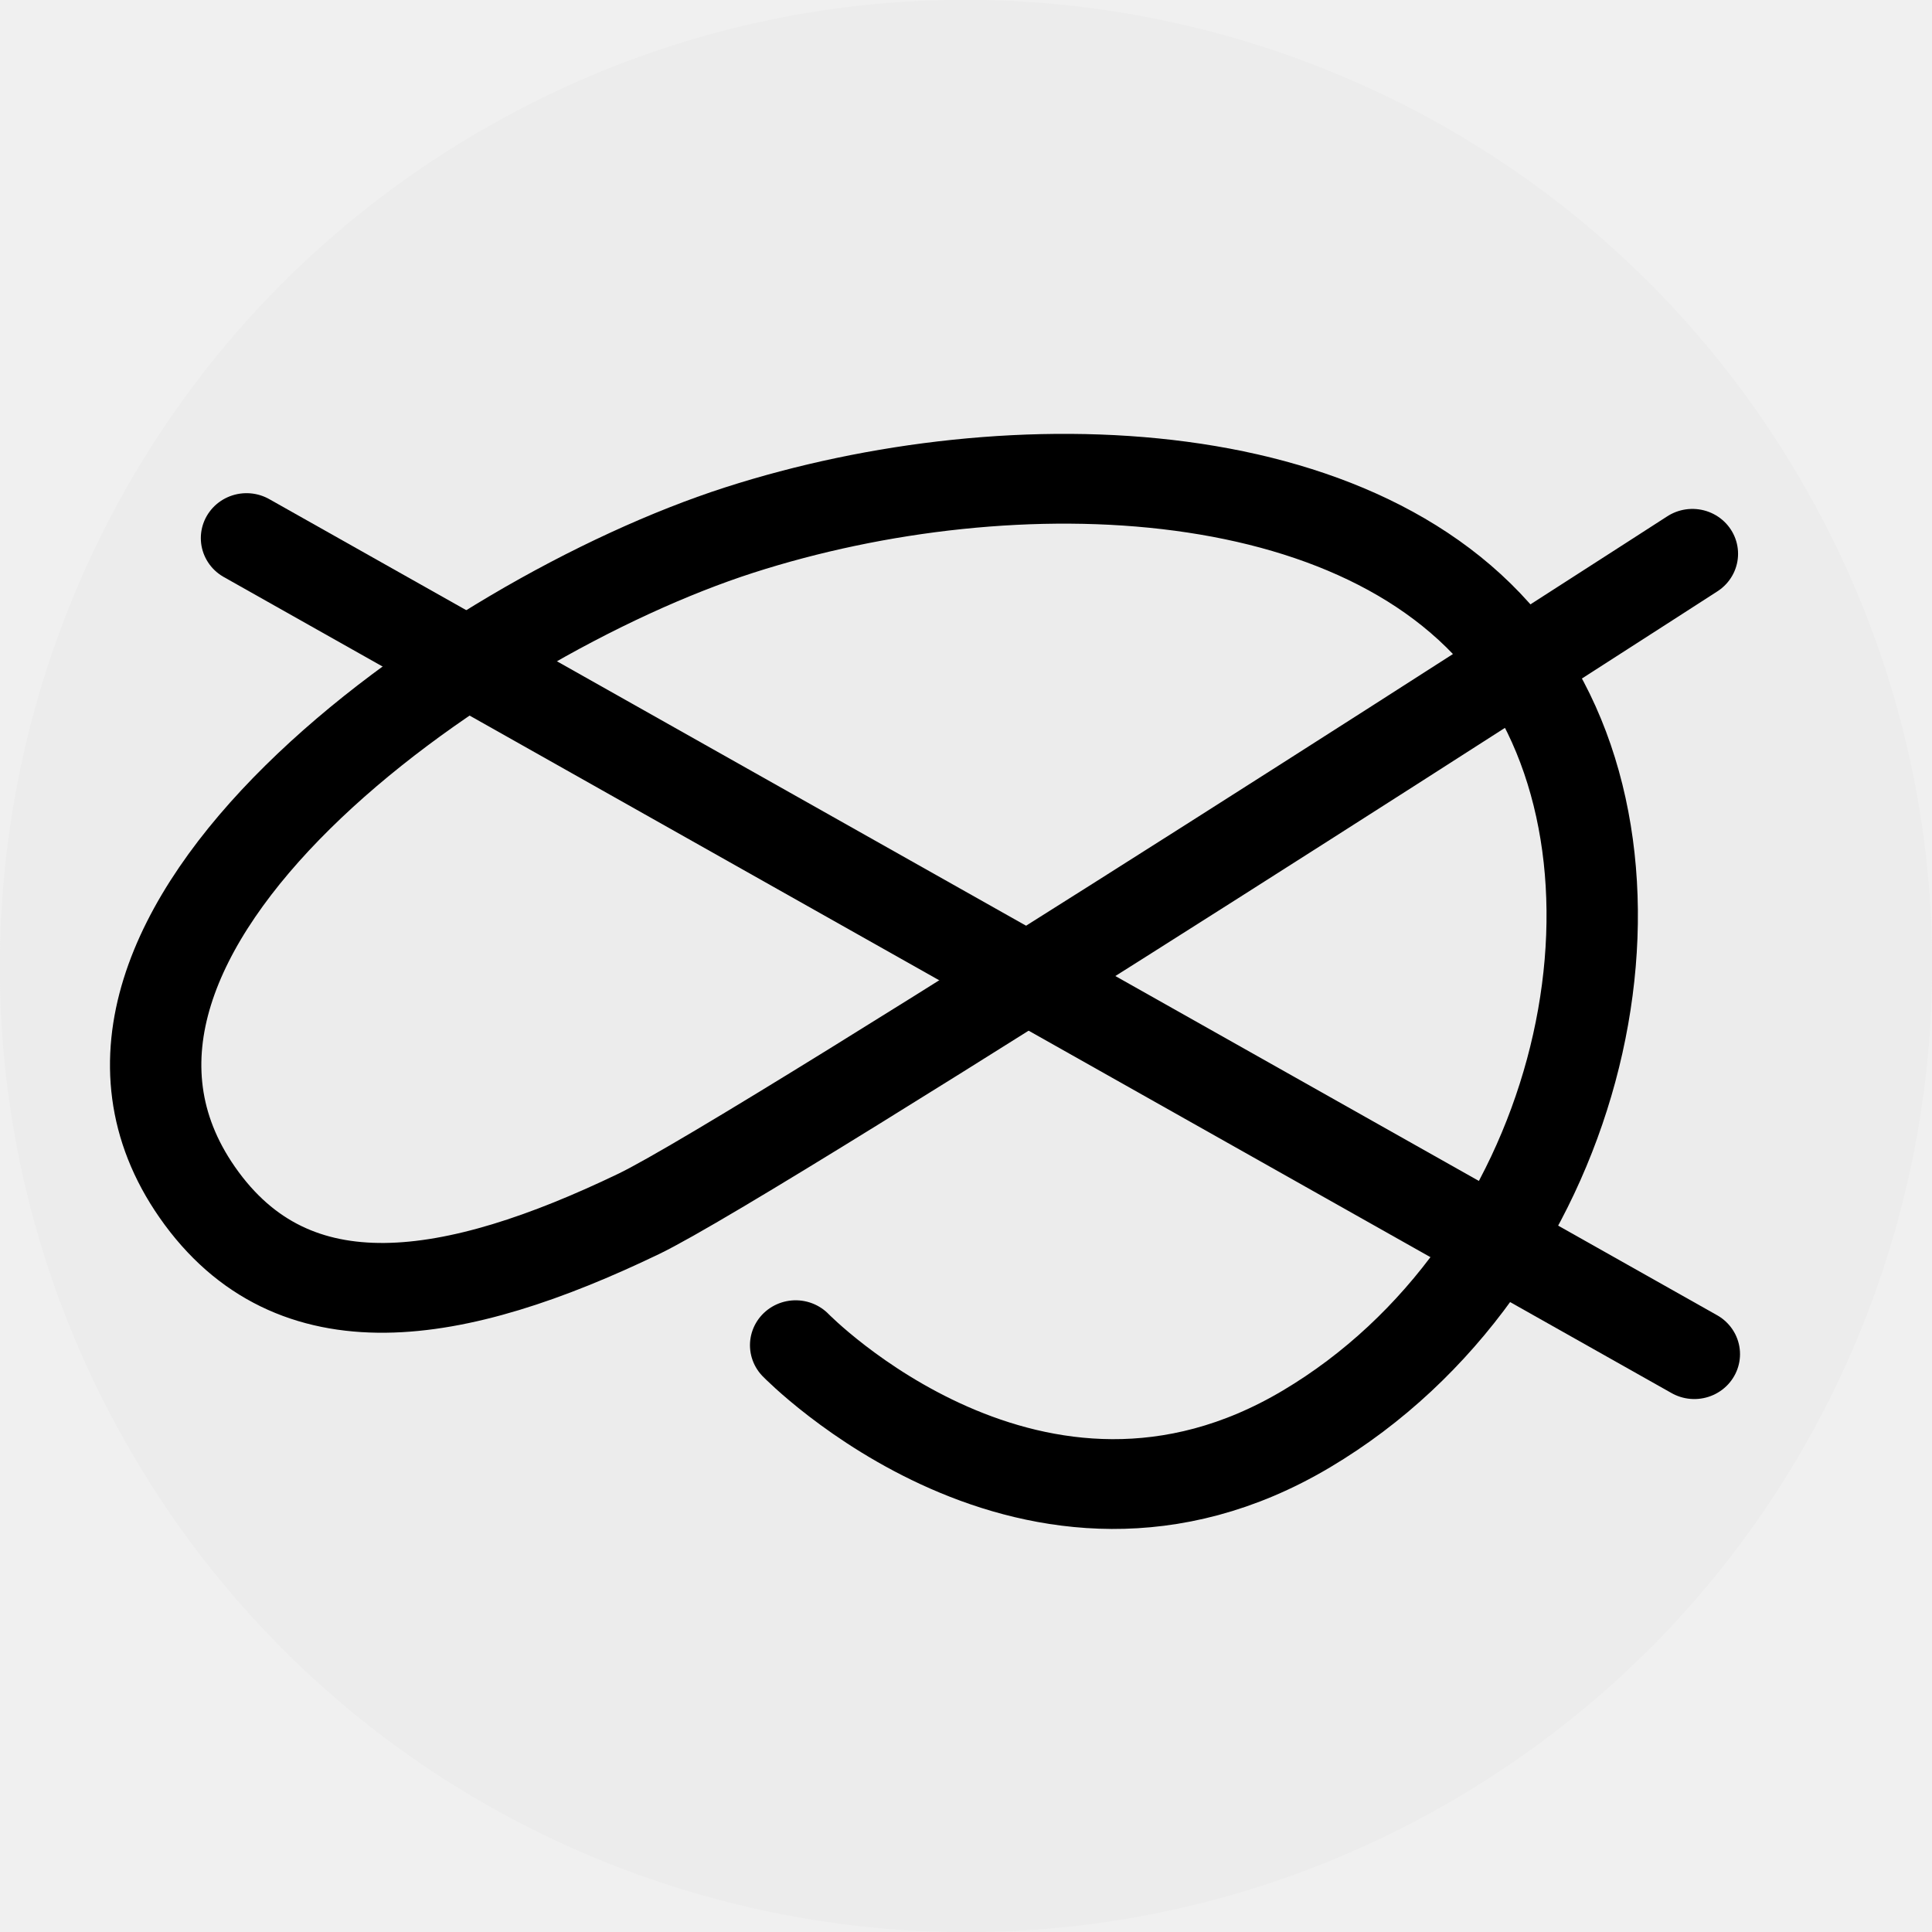
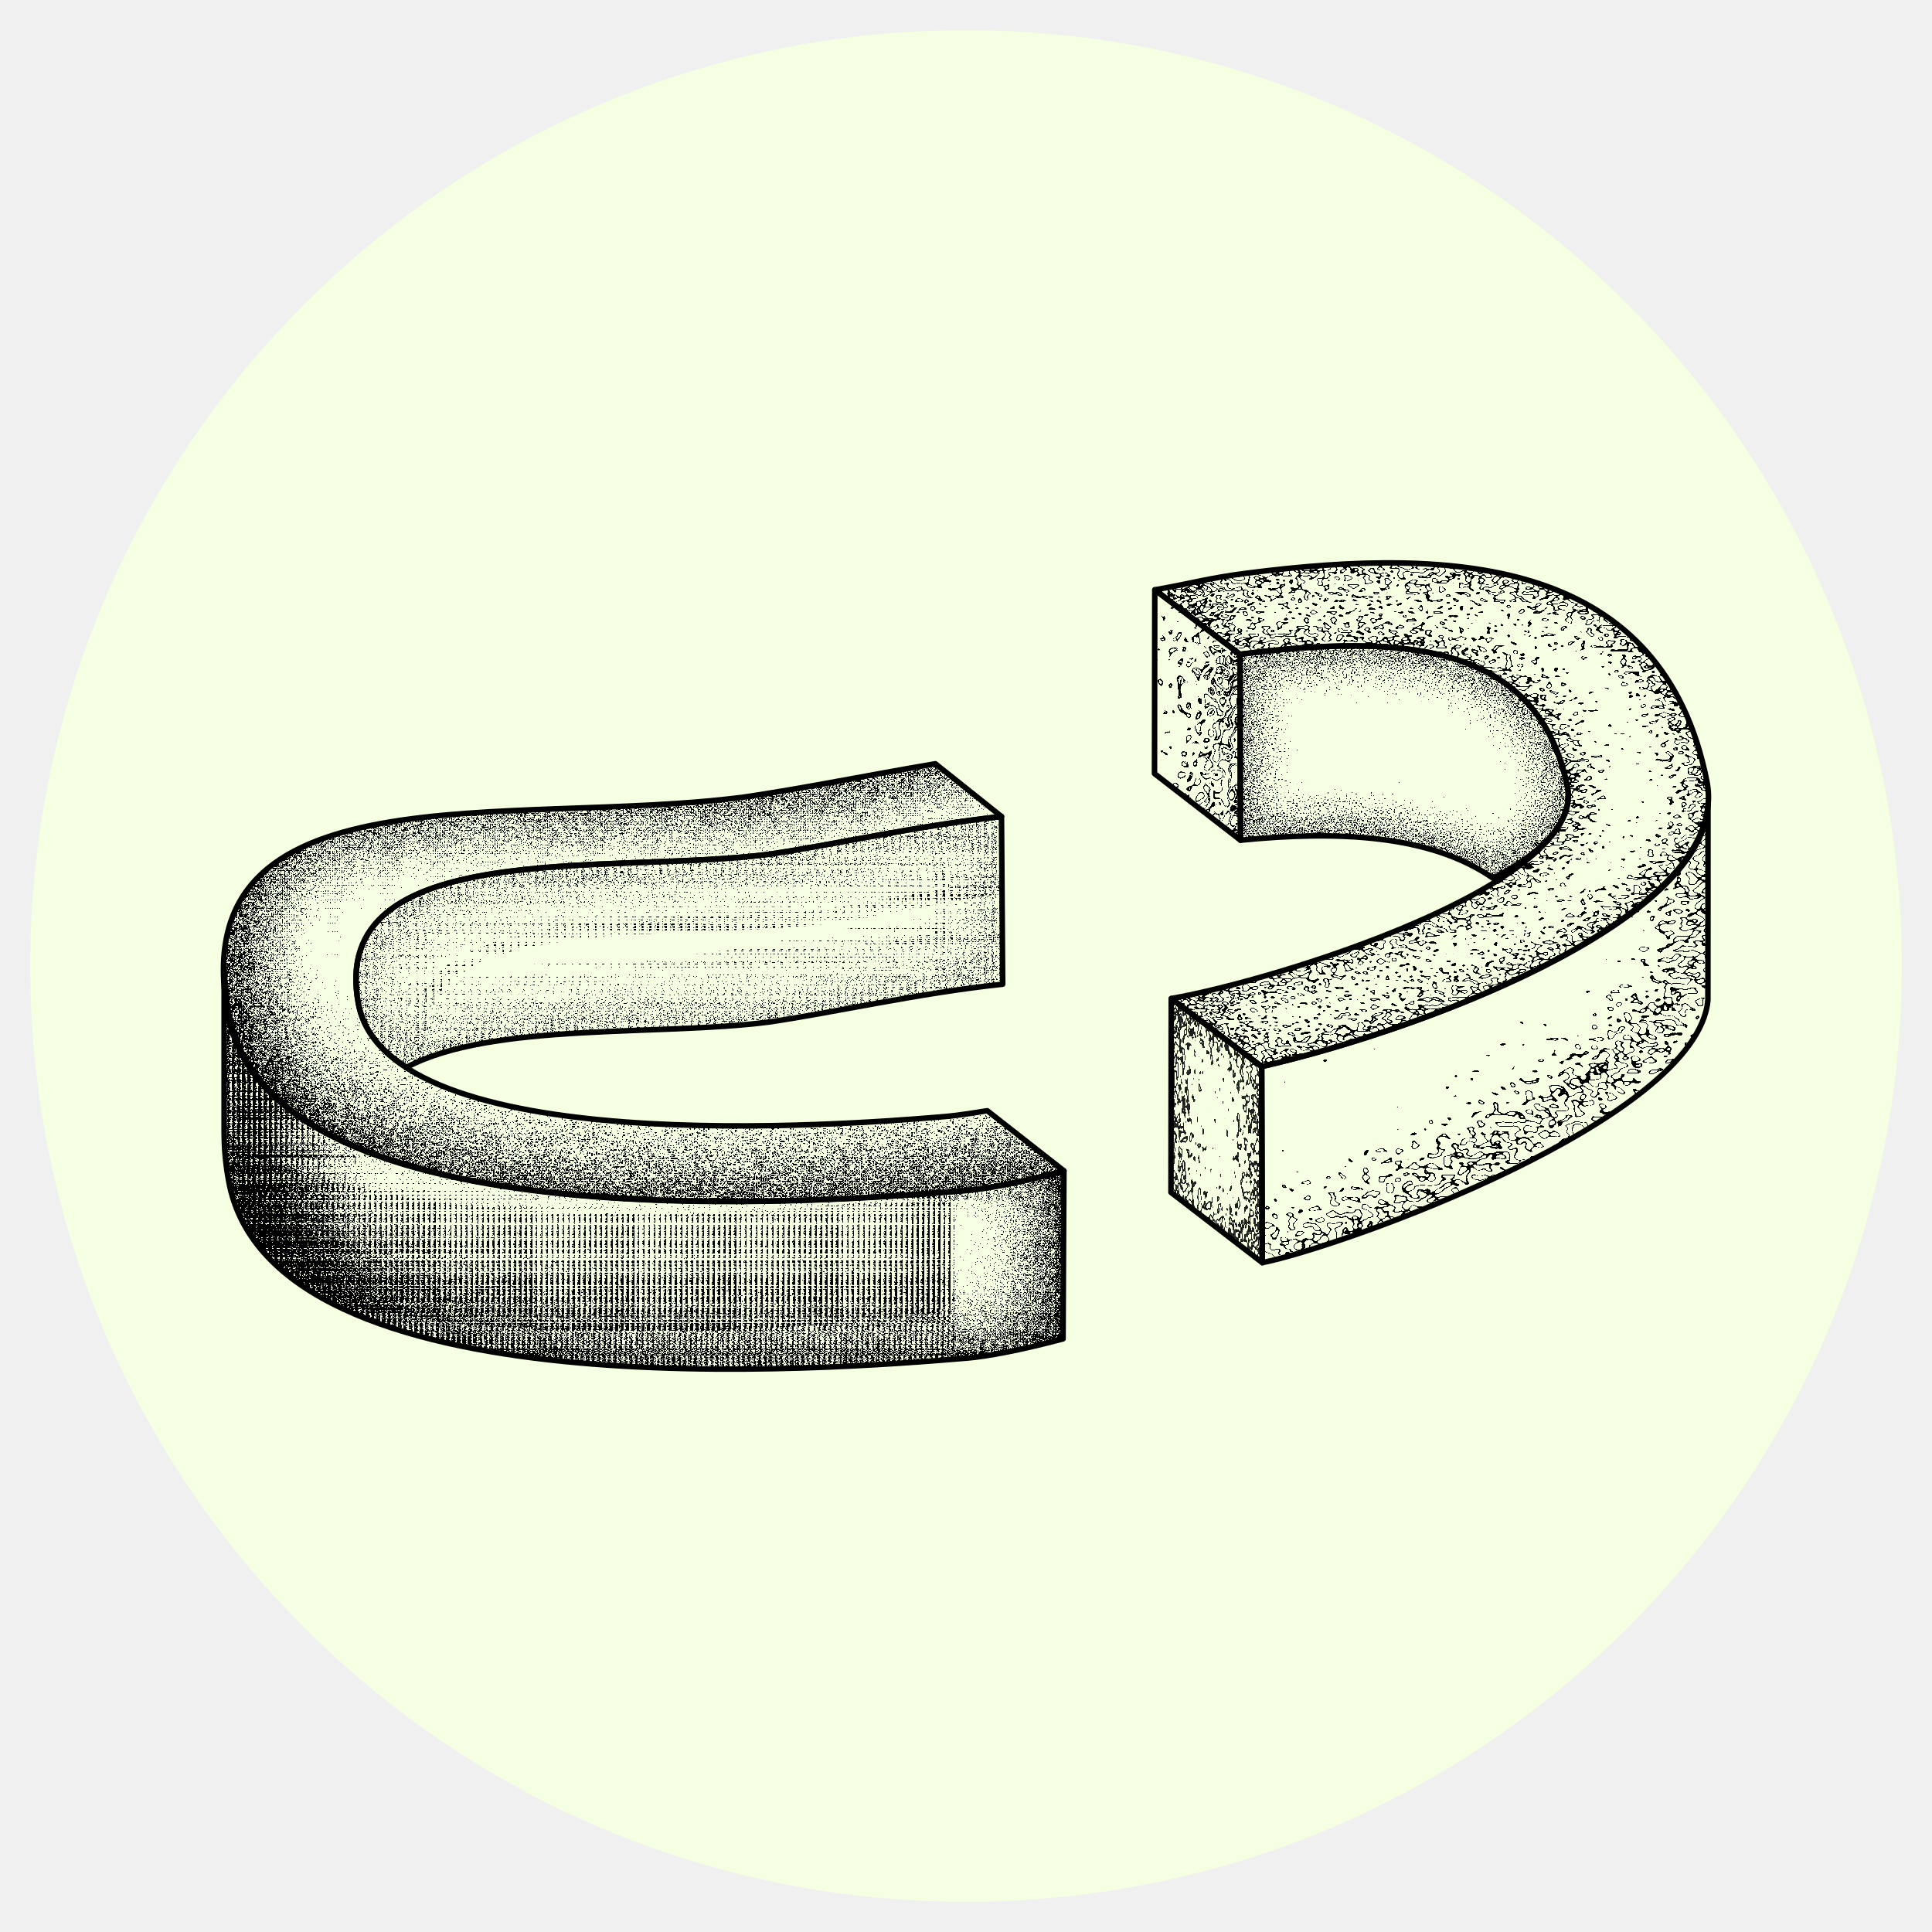
- <svg xmlns="http://www.w3.org/2000/svg" width="128" height="128" viewBox="0 0 33.867 33.867" version="1.1" id="svg8">
-   <defs id="defs2" />
-   <g id="layer1" transform="translate(137.7568,-197.8413)">
-     <g id="g938" transform="translate(-6.3136667e-8,-1.1338962e-5)">
-       <g style="stroke:#000000;stroke-width:16.555;stroke-miterlimit:4;stroke-dasharray:none;stroke-opacity:1" id="layer1-6" transform="matrix(0.1306112,0.2123384,-0.2161768,0.1284976,-42.20543,318.2619)">
-         <g id="g821">
-           <g id="g826" transform="translate(3.0747732e-5)">
-             <ellipse transform="matrix(0.999619,0.02760165,-0.01281514,0.9999179,0,0)" cy="64.968" cx="-517.404" id="path10" style="fill:#ececec;fill-opacity:1;stroke:none;stroke-width:6.17;stroke-miterlimit:4;stroke-dasharray:none;stroke-opacity:1" rx="67.954" ry="67.321" />
-             <path style="fill:none;stroke:#000000;stroke-width:6.341;stroke-linecap:round;stroke-linejoin:miter;stroke-miterlimit:4;stroke-dasharray:none;stroke-opacity:1" d="m -569.762,77.774 101.359,-56.163" id="path1613" />
-             <path style="fill:none;stroke:#000000;stroke-width:6.341;stroke-linecap:round;stroke-linejoin:miter;stroke-miterlimit:4;stroke-dasharray:none;stroke-opacity:1" d="m -516.856,-7.505 c 0,0 2.882,77.276 2.042,86.678 -1.26,14.106 -5.387,24.762 -17.182,25.42 -22.117,1.234 -25.067,-36.83 -20.545,-56.362 4.523,-19.532 18.492,-40.86 36.725,-41.485 18.233,-0.625 37.995,18.587 37.995,40.634 0,22.047 -23.417,27.266 -23.417,27.266" id="path1615" />
-           </g>
-         </g>
-       </g>
+ <svg xmlns="http://www.w3.org/2000/svg" xmlns:xlink="http://www.w3.org/1999/xlink" width="128" height="128" viewBox="0 0 33.867 33.867" version="1.1" id="svg3203">
+   <defs id="defs3200">
+     <clipPath clipPathUnits="userSpaceOnUse" id="clipPath59899-9">
+       <path style="fill:#ffffff;stroke:none;stroke-width:2;stroke-linecap:round;stroke-linejoin:round;stroke-miterlimit:4;stroke-dasharray:none;stroke-opacity:1" d="m -116.575,79.567 c -12.425,0.998 -63.859,4.985 -67.855,-15.657 -4.283,-22.125 25.985,-16.582 47.461,-19.272 5.338,-0.751 11.403,-1.947 17.604,-2.959 l 6.084,4.684 c -7.779,0.809 -15.653,2.55 -21.463,3.359 -14.595,1.81 -40.594,-1.626 -37.684,13.263 2.715,13.89 44.923,10.728 53.367,10.056 1.094,-0.087 1.813,-0.145 4.471,-0.564 l 7.053,5.336 c -3.78,0.981 -7.008,1.591 -9.038,1.754 z" id="path59901-3" />
+     </clipPath>
+     <filter style="color-interpolation-filters:sRGB" id="filter56873-3" x="-0.075" y="-0.118" width="1.151" height="1.238">
+       <feTurbulence type="turbulence" numOctaves="3" seed="226" baseFrequency="4.759 5.341" result="turbulence" id="feTurbulence56869-8" />
+       <feDisplacementMap in="SourceGraphic" in2="turbulence" scale="24.369" yChannelSelector="G" xChannelSelector="R" id="feDisplacementMap56871-0" />
+       <feGaussianBlur stdDeviation="0.002" id="feGaussianBlur58176-5" />
+     </filter>
+     <clipPath clipPathUnits="userSpaceOnUse" id="clipPath59086-4">
+       <path style="fill:#ffffff;stroke:none;stroke-width:2;stroke-linecap:butt;stroke-linejoin:round;stroke-opacity:1" d="m -307.293,87.449 c 0.009,1.682 0.219,4.211 0.589,6.192 5.481,29.343 76.037,23.676 93.08,22.257 2.784,-0.232 7.212,-1.1 12.287,-2.464 l -0.111,21.196 c -5.09,1.359 -9.432,2.206 -12.176,2.434 -17.043,1.418 -87.599,7.086 -93.08,-22.257 -0.436,-2.332 -0.577,-4.272 -0.589,-6.192 z" id="path59088-0" />
+     </clipPath>
+     <filter style="color-interpolation-filters:sRGB" id="filter3044" x="-0.075" y="-0.118" width="1.151" height="1.238">
+       <feTurbulence type="turbulence" numOctaves="3" seed="226" baseFrequency="4.759 5.341" result="turbulence" id="feTurbulence3038" />
+       <feDisplacementMap in="SourceGraphic" in2="turbulence" scale="24.369" yChannelSelector="G" xChannelSelector="R" id="feDisplacementMap3040" />
+       <feGaussianBlur stdDeviation="0.002" id="feGaussianBlur3042" />
+     </filter>
+     <clipPath clipPathUnits="userSpaceOnUse" id="clipPath61963-0">
+       <path style="fill:#ffffff;stroke:none;stroke-width:2;stroke-linecap:butt;stroke-linejoin:round;stroke-miterlimit:4;stroke-dasharray:none;stroke-opacity:1" d="m -139.833,-6.445 c -13.777,1.77 -34.961,0.01 -45.597,5.691 -3.295,-2.03 -5.467,-4.672 -6.096,-8.004 -3.993,-21.164 31.672,-16.281 51.693,-18.853 7.97,-1.15 18.771,-3.624 29.442,-4.775 l 0.153,21.151 c -10.614,1.124 -21.549,3.628 -29.596,4.79 z" id="path61965-4" />
+     </clipPath>
+     <filter style="color-interpolation-filters:sRGB" id="filter61048-6" x="-0.063" y="-0.163" width="1.126" height="1.325">
+       <feTurbulence numOctaves="5" seed="0" type="fractalNoise" baseFrequency="0.08" id="feTurbulence61040-2" />
+       <feGaussianBlur stdDeviation="1.226" result="result91" id="feGaussianBlur61042-6" />
+       <feDisplacementMap scale="20" yChannelSelector="G" xChannelSelector="R" in="SourceGraphic" result="result1" in2="result91" id="feDisplacementMap61044-7" />
+       <feComposite in="result1" in2="SourceGraphic" operator="atop" id="feComposite61046-5" result="fbSourceGraphic" />
+       <feColorMatrix result="fbSourceGraphicAlpha" in="fbSourceGraphic" values="0 0 0 -1 0 0 0 0 -1 0 0 0 0 -1 0 0 0 0 1 0" id="feColorMatrix61068-6" />
+       <feTurbulence id="feTurbulence61070-9" numOctaves="5" seed="0" type="fractalNoise" baseFrequency="0.08" />
+       <feGaussianBlur id="feGaussianBlur61072-8" stdDeviation="0.5" result="result91" />
+       <feDisplacementMap in2="result91" id="feDisplacementMap61074-7" scale="20" yChannelSelector="G" xChannelSelector="R" in="fbSourceGraphic" result="result1" />
+       <feComposite in2="fbSourceGraphic" id="feComposite61076-2" in="result1" operator="atop" result="fbSourceGraphic" />
+       <feColorMatrix result="fbSourceGraphicAlpha" in="fbSourceGraphic" values="0 0 0 -1 0 0 0 0 -1 0 0 0 0 -1 0 0 0 0 1 0" id="feColorMatrix61901-8" />
+       <feTurbulence id="feTurbulence61903-2" type="fractalNoise" numOctaves="4" seed="39" baseFrequency="10 5.026" result="turbulence" />
+       <feDisplacementMap in2="turbulence" id="feDisplacementMap61905-9" in="fbSourceGraphic" scale="15.503" yChannelSelector="G" xChannelSelector="R" />
+     </filter>
+     <clipPath clipPathUnits="userSpaceOnUse" id="clipPath3063">
+       <path style="fill:#ffffff;stroke:none;stroke-width:2;stroke-linecap:round;stroke-linejoin:round;stroke-miterlimit:4;stroke-dasharray:none;stroke-opacity:1" d="m -116.575,79.567 c -12.425,0.998 -63.859,4.985 -67.855,-15.657 -4.283,-22.125 25.985,-16.582 47.461,-19.272 5.338,-0.751 11.403,-1.947 17.604,-2.959 l 6.084,4.684 c -7.779,0.809 -15.653,2.55 -21.463,3.359 -14.595,1.81 -40.594,-1.626 -37.684,13.263 2.715,13.89 44.923,10.728 53.367,10.056 1.094,-0.087 1.813,-0.145 4.471,-0.564 l 7.053,5.336 c -3.78,0.981 -7.008,1.591 -9.038,1.754 z" id="path3061" />
+     </clipPath>
+     <filter style="color-interpolation-filters:sRGB" id="filter3071" x="-0.075" y="-0.118" width="1.151" height="1.238">
+       <feTurbulence type="turbulence" numOctaves="3" seed="226" baseFrequency="4.759 5.341" result="turbulence" id="feTurbulence3065" />
+       <feDisplacementMap in="SourceGraphic" in2="turbulence" scale="24.369" yChannelSelector="G" xChannelSelector="R" id="feDisplacementMap3067" />
+       <feGaussianBlur stdDeviation="0.002" id="feGaussianBlur3069" />
+     </filter>
+     <clipPath clipPathUnits="userSpaceOnUse" id="clipPath3082">
+       <path style="fill:#ffffff;stroke:none;stroke-width:2;stroke-linecap:butt;stroke-linejoin:round;stroke-opacity:1" d="m -307.293,87.449 c 0.009,1.682 0.219,4.211 0.589,6.192 5.481,29.343 76.037,23.676 93.08,22.257 2.784,-0.232 7.212,-1.1 12.287,-2.464 l -0.111,21.196 c -5.09,1.359 -9.432,2.206 -12.176,2.434 -17.043,1.418 -87.599,7.086 -93.08,-22.257 -0.436,-2.332 -0.577,-4.272 -0.589,-6.192 z" id="path3080" />
+     </clipPath>
+     <filter style="color-interpolation-filters:sRGB" id="filter3090" x="-0.075" y="-0.118" width="1.151" height="1.238">
+       <feTurbulence type="turbulence" numOctaves="3" seed="226" baseFrequency="4.759 5.341" result="turbulence" id="feTurbulence3084" />
+       <feDisplacementMap in="SourceGraphic" in2="turbulence" scale="24.369" yChannelSelector="G" xChannelSelector="R" id="feDisplacementMap3086" />
+       <feGaussianBlur stdDeviation="0.002" id="feGaussianBlur3088" />
+     </filter>
+     <clipPath clipPathUnits="userSpaceOnUse" id="clipPath3094">
+       <path style="fill:#ffffff;stroke:none;stroke-width:2;stroke-linecap:butt;stroke-linejoin:round;stroke-miterlimit:4;stroke-dasharray:none;stroke-opacity:1" d="m -139.833,-6.445 c -13.777,1.77 -34.961,0.01 -45.597,5.691 -3.295,-2.03 -5.467,-4.672 -6.096,-8.004 -3.993,-21.164 31.672,-16.281 51.693,-18.853 7.97,-1.15 18.771,-3.624 29.442,-4.775 l 0.153,21.151 c -10.614,1.124 -21.549,3.628 -29.596,4.79 z" id="path3092" />
+     </clipPath>
+     <filter style="color-interpolation-filters:sRGB" id="filter3120" x="-0.063" y="-0.163" width="1.126" height="1.325">
+       <feTurbulence numOctaves="5" seed="0" type="fractalNoise" baseFrequency="0.08" id="feTurbulence3096" />
+       <feGaussianBlur stdDeviation="1.226" result="result91" id="feGaussianBlur3098" />
+       <feDisplacementMap scale="20" yChannelSelector="G" xChannelSelector="R" in="SourceGraphic" result="result1" in2="result91" id="feDisplacementMap3100" />
+       <feComposite in="result1" in2="SourceGraphic" operator="atop" id="feComposite3102" result="fbSourceGraphic" />
+       <feColorMatrix result="fbSourceGraphicAlpha" in="fbSourceGraphic" values="0 0 0 -1 0 0 0 0 -1 0 0 0 0 -1 0 0 0 0 1 0" id="feColorMatrix3104" />
+       <feTurbulence id="feTurbulence3106" numOctaves="5" seed="0" type="fractalNoise" baseFrequency="0.08" />
+       <feGaussianBlur id="feGaussianBlur3108" stdDeviation="0.5" result="result91" />
+       <feDisplacementMap in2="result91" id="feDisplacementMap3110" scale="20" yChannelSelector="G" xChannelSelector="R" in="fbSourceGraphic" result="result1" />
+       <feComposite in2="fbSourceGraphic" id="feComposite3112" in="result1" operator="atop" result="fbSourceGraphic" />
+       <feColorMatrix result="fbSourceGraphicAlpha" in="fbSourceGraphic" values="0 0 0 -1 0 0 0 0 -1 0 0 0 0 -1 0 0 0 0 1 0" id="feColorMatrix3114" />
+       <feTurbulence id="feTurbulence3116" type="fractalNoise" numOctaves="4" seed="39" baseFrequency="10 5.026" result="turbulence" />
+       <feDisplacementMap in2="turbulence" id="feDisplacementMap3118" in="fbSourceGraphic" scale="15.503" yChannelSelector="G" xChannelSelector="R" />
+     </filter>
+     <clipPath clipPathUnits="userSpaceOnUse" id="clipPath14478-9">
+       <path style="fill:#ffffff;stroke:none;stroke-width:2;stroke-linecap:round;stroke-linejoin:round;stroke-miterlimit:4;stroke-dasharray:none;stroke-opacity:1" d="m -157.736,-154.108 -0.061,-20.357 c 17.529,-2.258 32.661,-1.391 35.852,14.519 0.729,3.633 -2.604,7.151 -8.13,10.003 -6.937,-4.82 -17.098,-5.213 -27.661,-4.165 z" id="path14480-6" />
+     </clipPath>
+     <filter style="color-interpolation-filters:sRGB" id="filter13462-0" x="-0.028" y="-0.039" width="1.055" height="1.079">
+       <feTurbulence numOctaves="5" seed="0" type="fractalNoise" baseFrequency="0.08" id="feTurbulence13454-2" />
+       <feGaussianBlur stdDeviation="6.0187161e-06" result="result91" id="feGaussianBlur13456-7" />
+       <feDisplacementMap scale="20" yChannelSelector="G" xChannelSelector="R" in="SourceGraphic" result="result1" in2="result91" id="feDisplacementMap13458-6" />
+       <feComposite in="result1" in2="SourceGraphic" operator="atop" id="feComposite13460-1" result="fbSourceGraphic" />
+       <feColorMatrix result="fbSourceGraphicAlpha" in="fbSourceGraphic" values="0 0 0 -1 0 0 0 0 -1 0 0 0 0 -1 0 0 0 0 1 0" id="feColorMatrix14334-3" />
+       <feTurbulence id="feTurbulence14336-2" type="fractalNoise" numOctaves="1" seed="88" baseFrequency="5.524 6.197" result="turbulence" />
+       <feDisplacementMap in2="turbulence" id="feDisplacementMap14338-1" in="fbSourceGraphic" scale="18.08" yChannelSelector="G" xChannelSelector="R" />
+     </filter>
+     <clipPath clipPathUnits="userSpaceOnUse" id="clipPath14928-5">
+       <path style="fill:#ffffff;stroke:none;stroke-width:2;stroke-linecap:butt;stroke-linejoin:round;stroke-miterlimit:4;stroke-dasharray:none;stroke-opacity:1" d="m -151.401,-110.21 c 14.079,-2.783 39.738,-11.006 40.29,-20.455 l -0.007,15.257 c -0.949,9.42 -33.248,19.331 -40.228,20.527 z" id="path14930-9" />
+     </clipPath>
+     <filter style="color-interpolation-filters:sRGB" id="filter14814-9" x="-0.016" y="-0.018" width="1.033" height="1.036">
+       <feTurbulence type="fractalNoise" numOctaves="1" seed="97" baseFrequency="1.355 2.407" result="turbulence" id="feTurbulence14810-1" />
+       <feDisplacementMap in="SourceGraphic" in2="turbulence" scale="21.5" yChannelSelector="G" xChannelSelector="R" id="feDisplacementMap14812-4" />
+     </filter>
+     <clipPath clipPathUnits="userSpaceOnUse" id="clipPath1339-9">
+       <path style="fill:#ffffff;stroke:none;stroke-width:2;stroke-linecap:butt;stroke-linejoin:round;stroke-miterlimit:4;stroke-dasharray:none;stroke-opacity:1" d="m -125.415,-240.68 c 4.32,-0.76 5.783,-1.272 10.141,-1.831 23.24,-2.984 45.484,-1.417 50.291,22.783 2.891,14.556 -30.735,27.139 -48.741,31.249 l -9.903,-7.448 c 11.569,-2.026 45.515,-12.505 43.376,-23.172 -3.191,-15.91 -18.323,-16.777 -35.852,-14.519 z" id="path1341-1" />
+     </clipPath>
+     <filter style="color-interpolation-filters:sRGB" id="filter3143" x="-0.019" y="-0.02" width="1.038" height="1.041">
+       <feTurbulence type="fractalNoise" numOctaves="1" seed="97" baseFrequency="1.355 2.407" result="turbulence" id="feTurbulence3139" />
+       <feDisplacementMap in="SourceGraphic" in2="turbulence" scale="21.5" yChannelSelector="G" xChannelSelector="R" id="feDisplacementMap3141" />
+     </filter>
+     <clipPath clipPathUnits="userSpaceOnUse" id="clipPath1385-0">
+       <path style="fill:#ffffff;stroke:none;stroke-width:2;stroke-linecap:butt;stroke-linejoin:round;stroke-miterlimit:4;stroke-dasharray:none;stroke-opacity:1" d="m -144.815,-111.059 c 11.777,-2.328 33.242,-9.207 33.703,-17.111 l -0.006,12.763 c -0.794,7.88 -27.812,16.171 -33.652,17.171 z" id="path1387-7" />
+     </clipPath>
+     <filter style="color-interpolation-filters:sRGB" id="filter3151" x="-0.019" y="-0.02" width="1.038" height="1.041">
+       <feTurbulence type="fractalNoise" numOctaves="1" seed="97" baseFrequency="1.355 2.407" result="turbulence" id="feTurbulence3147" />
+       <feDisplacementMap in="SourceGraphic" in2="turbulence" scale="21.5" yChannelSelector="G" xChannelSelector="R" id="feDisplacementMap3149" />
+     </filter>
+     <clipPath clipPathUnits="userSpaceOnUse" id="clipPath10742">
+       <path style="fill:#ffffff;stroke:none;stroke-width:0.863;stroke-linecap:round;stroke-linejoin:round;stroke-opacity:1" d="m -169.167,-116.656 -0.03,20.121 9.419,7.297 -0.061,-20.357 z" id="path10744" />
+     </clipPath>
+     <filter style="color-interpolation-filters:sRGB" id="filter16056" x="-0.1" y="-0.035" width="1.2" height="1.069">
+       <feTurbulence type="turbulence" numOctaves="1" seed="841" baseFrequency="1 0.876" result="turbulence" id="feTurbulence16052" />
+       <feDisplacementMap in="SourceGraphic" in2="turbulence" scale="21.5" yChannelSelector="G" xChannelSelector="R" id="feDisplacementMap16054" />
+     </filter>
+     <clipPath clipPathUnits="userSpaceOnUse" id="clipPath3775-5">
+       <path style="fill:#ffffff;stroke:none;stroke-width:2;stroke-linecap:round;stroke-linejoin:round;stroke-opacity:1" d="m -169.456,-117.406 -0.032,21.222 10.001,7.697 -0.066,-21.47 z" id="path3777-8" />
+     </clipPath>
+     <filter style="color-interpolation-filters:sRGB" id="filter1403-7" x="-0.101" y="-0.035" width="1.201" height="1.07">
+       <feTurbulence type="fractalNoise" numOctaves="5" baseFrequency="1" seed="0" result="result0" id="feTurbulence1391-0" />
+       <feConvolveMatrix kernelMatrix="-2 0 -2 0 -10 0 -2 0 -2 " order="3 3" result="result5" id="feConvolveMatrix1393-4" />
+       <feColorMatrix result="result4" values="0" type="saturate" in="result5" id="feColorMatrix1395-8" />
+       <feComposite in2="result4" in="SourceGraphic" operator="arithmetic" k1="1.5" k2="0.5" k3="0.5" result="result2" id="feComposite1397-0" k4="0" />
+       <feBlend result="result6" in2="result4" mode="normal" id="feBlend1399-4" />
+       <feComposite in2="SourceGraphic" in="result6" operator="in" result="fbSourceGraphic" id="feComposite1401-2" />
+       <feColorMatrix result="fbSourceGraphicAlpha" in="fbSourceGraphic" values="0 0 0 -1 0 0 0 0 -1 0 0 0 0 -1 0 0 0 0 1 0" id="feColorMatrix1807-9" />
+       <feTurbulence id="feTurbulence1809-6" type="fractalNoise" numOctaves="2" seed="146" baseFrequency="2.371 0.954" result="turbulence" />
+       <feDisplacementMap in2="turbulence" id="feDisplacementMap1811-1" in="fbSourceGraphic" scale="13.335" yChannelSelector="G" xChannelSelector="R" />
+       <feGaussianBlur stdDeviation="0.003" id="feGaussianBlur3797-0" />
+     </filter>
+     <clipPath clipPathUnits="userSpaceOnUse" id="clipPath3775-5-4">
+       <path style="fill:#ffffff;stroke:none;stroke-width:2;stroke-linecap:round;stroke-linejoin:round;stroke-opacity:1" d="m -169.456,-117.406 -0.032,21.222 10.001,7.697 -0.066,-21.47 z" id="path3777-8-7" />
+     </clipPath>
+     <filter style="color-interpolation-filters:sRGB" id="filter1403-7-2" x="-0.094" y="-0.033" width="1.188" height="1.065">
+       <feTurbulence type="fractalNoise" numOctaves="5" baseFrequency="1" seed="0" result="result0" id="feTurbulence1391-0-4" />
+       <feConvolveMatrix kernelMatrix="-2 0 -2 0 -10 0 -2 0 -2 " order="3 3" result="result5" id="feConvolveMatrix1393-4-0" />
+       <feColorMatrix result="result4" values="0" type="saturate" in="result5" id="feColorMatrix1395-8-6" />
+       <feComposite in2="result4" in="SourceGraphic" operator="arithmetic" k1="1.5" k2="0.5" k3="0.5" result="result2" id="feComposite1397-0-2" k4="0" />
+       <feBlend result="result6" in2="result4" mode="normal" id="feBlend1399-4-9" />
+       <feComposite in2="SourceGraphic" in="result6" operator="in" result="fbSourceGraphic" id="feComposite1401-2-9" />
+       <feColorMatrix result="fbSourceGraphicAlpha" in="fbSourceGraphic" values="0 0 0 -1 0 0 0 0 -1 0 0 0 0 -1 0 0 0 0 1 0" id="feColorMatrix1807-9-0" />
+       <feTurbulence id="feTurbulence1809-6-8" type="fractalNoise" numOctaves="2" seed="146" baseFrequency="2.371 0.954" result="turbulence" />
+       <feDisplacementMap in2="turbulence" id="feDisplacementMap1811-1-1" in="fbSourceGraphic" scale="13.335" yChannelSelector="G" xChannelSelector="R" />
+       <feGaussianBlur stdDeviation="0.003" id="feGaussianBlur3797-0-3" />
+     </filter>
+     <clipPath clipPathUnits="userSpaceOnUse" id="clipPath10742-1">
+       <path style="fill:#ffffff;stroke:none;stroke-width:0.863;stroke-linecap:round;stroke-linejoin:round;stroke-opacity:1" d="m -169.167,-116.656 -0.03,20.121 9.419,7.297 -0.061,-20.357 z" id="path10744-1" />
+     </clipPath>
+     <filter style="color-interpolation-filters:sRGB" id="filter16056-0" x="-0.093" y="-0.032" width="1.187" height="1.065">
+       <feTurbulence type="turbulence" numOctaves="1" seed="841" baseFrequency="1 0.876" result="turbulence" id="feTurbulence16052-3" />
+       <feDisplacementMap in="SourceGraphic" in2="turbulence" scale="21.5" yChannelSelector="G" xChannelSelector="R" id="feDisplacementMap16054-4" />
+     </filter>
+     <clipPath clipPathUnits="userSpaceOnUse" id="clipPath1339-9-0">
+       <path style="fill:#ffffff;stroke:none;stroke-width:2;stroke-linecap:butt;stroke-linejoin:round;stroke-miterlimit:4;stroke-dasharray:none;stroke-opacity:1" d="m -125.415,-240.68 c 4.32,-0.76 5.783,-1.272 10.141,-1.831 23.24,-2.984 45.484,-1.417 50.291,22.783 2.891,14.556 -30.735,27.139 -48.741,31.249 l -9.903,-7.448 c 11.569,-2.026 45.515,-12.505 43.376,-23.172 -3.191,-15.91 -18.323,-16.777 -35.852,-14.519 z" id="path1341-1-3" />
+     </clipPath>
+     <filter style="color-interpolation-filters:sRGB" id="filter14814-9-9" x="-0.015" y="-0.017" width="1.031" height="1.034">
+       <feTurbulence type="fractalNoise" numOctaves="1" seed="97" baseFrequency="1.355 2.407" result="turbulence" id="feTurbulence14810-1-1" />
+       <feDisplacementMap in="SourceGraphic" in2="turbulence" scale="21.5" yChannelSelector="G" xChannelSelector="R" id="feDisplacementMap14812-4-9" />
+     </filter>
+     <clipPath clipPathUnits="userSpaceOnUse" id="clipPath14928-5-6">
+       <path style="fill:#ffffff;stroke:none;stroke-width:2;stroke-linecap:butt;stroke-linejoin:round;stroke-miterlimit:4;stroke-dasharray:none;stroke-opacity:1" d="m -151.401,-110.21 c 14.079,-2.783 39.738,-11.006 40.29,-20.455 l -0.007,15.257 c -0.949,9.42 -33.248,19.331 -40.228,20.527 z" id="path14930-9-9" />
+     </clipPath>
+     <filter style="color-interpolation-filters:sRGB" id="filter7856" x="-0.016" y="-0.018" width="1.033" height="1.036">
+       <feTurbulence type="fractalNoise" numOctaves="1" seed="97" baseFrequency="1.355 2.407" result="turbulence" id="feTurbulence7852" />
+       <feDisplacementMap in="SourceGraphic" in2="turbulence" scale="21.5" yChannelSelector="G" xChannelSelector="R" id="feDisplacementMap7854" />
+     </filter>
+     <clipPath clipPathUnits="userSpaceOnUse" id="clipPath14478-9-3">
+       <path style="fill:#ffffff;stroke:none;stroke-width:2;stroke-linecap:round;stroke-linejoin:round;stroke-miterlimit:4;stroke-dasharray:none;stroke-opacity:1" d="m -157.736,-154.108 -0.061,-20.357 c 17.529,-2.258 32.661,-1.391 35.852,14.519 0.729,3.633 -2.604,7.151 -8.13,10.003 -6.937,-4.82 -17.098,-5.213 -27.661,-4.165 z" id="path14480-6-3" />
+     </clipPath>
+     <filter style="color-interpolation-filters:sRGB" id="filter13462-0-8" x="-0.026" y="-0.037" width="1.052" height="1.074">
+       <feTurbulence numOctaves="5" seed="0" type="fractalNoise" baseFrequency="0.08" id="feTurbulence13454-2-0" />
+       <feGaussianBlur stdDeviation="6.0187161e-06" result="result91" id="feGaussianBlur13456-7-5" />
+       <feDisplacementMap scale="20" yChannelSelector="G" xChannelSelector="R" in="SourceGraphic" result="result1" in2="result91" id="feDisplacementMap13458-6-6" />
+       <feComposite in="result1" in2="SourceGraphic" operator="atop" id="feComposite13460-1-6" result="fbSourceGraphic" />
+       <feColorMatrix result="fbSourceGraphicAlpha" in="fbSourceGraphic" values="0 0 0 -1 0 0 0 0 -1 0 0 0 0 -1 0 0 0 0 1 0" id="feColorMatrix14334-3-4" />
+       <feTurbulence id="feTurbulence14336-2-0" type="fractalNoise" numOctaves="1" seed="88" baseFrequency="5.524 6.197" result="turbulence" />
+       <feDisplacementMap in2="turbulence" id="feDisplacementMap14338-1-0" in="fbSourceGraphic" scale="18.08" yChannelSelector="G" xChannelSelector="R" />
+     </filter>
+     <clipPath clipPathUnits="userSpaceOnUse" id="clipPath61963-0-4">
+       <path style="fill:#ffffff;stroke:none;stroke-width:2;stroke-linecap:butt;stroke-linejoin:round;stroke-miterlimit:4;stroke-dasharray:none;stroke-opacity:1" d="m -139.833,-6.445 c -13.777,1.77 -34.961,0.01 -45.597,5.691 -3.295,-2.03 -5.467,-4.672 -6.096,-8.004 -3.993,-21.164 31.672,-16.281 51.693,-18.853 7.97,-1.15 18.771,-3.624 29.442,-4.775 l 0.153,21.151 c -10.614,1.124 -21.549,3.628 -29.596,4.79 z" id="path61965-4-6" />
+     </clipPath>
+     <filter style="color-interpolation-filters:sRGB" id="filter61048-6-2" x="-0.062" y="-0.16" width="1.124" height="1.321">
+       <feTurbulence numOctaves="5" seed="0" type="fractalNoise" baseFrequency="0.08" id="feTurbulence61040-2-6" />
+       <feGaussianBlur stdDeviation="1.226" result="result91" id="feGaussianBlur61042-6-7" />
+       <feDisplacementMap scale="20" yChannelSelector="G" xChannelSelector="R" in="SourceGraphic" result="result1" in2="result91" id="feDisplacementMap61044-7-5" />
+       <feComposite in="result1" in2="SourceGraphic" operator="atop" id="feComposite61046-5-6" result="fbSourceGraphic" />
+       <feColorMatrix result="fbSourceGraphicAlpha" in="fbSourceGraphic" values="0 0 0 -1 0 0 0 0 -1 0 0 0 0 -1 0 0 0 0 1 0" id="feColorMatrix61068-6-9" />
+       <feTurbulence id="feTurbulence61070-9-8" numOctaves="5" seed="0" type="fractalNoise" baseFrequency="0.08" />
+       <feGaussianBlur id="feGaussianBlur61072-8-7" stdDeviation="0.5" result="result91" />
+       <feDisplacementMap in2="result91" id="feDisplacementMap61074-7-2" scale="20" yChannelSelector="G" xChannelSelector="R" in="fbSourceGraphic" result="result1" />
+       <feComposite in2="fbSourceGraphic" id="feComposite61076-2-8" in="result1" operator="atop" result="fbSourceGraphic" />
+       <feColorMatrix result="fbSourceGraphicAlpha" in="fbSourceGraphic" values="0 0 0 -1 0 0 0 0 -1 0 0 0 0 -1 0 0 0 0 1 0" id="feColorMatrix61901-8-2" />
+       <feTurbulence id="feTurbulence61903-2-9" type="fractalNoise" numOctaves="4" seed="39" baseFrequency="10 5.026" result="turbulence" />
+       <feDisplacementMap in2="turbulence" id="feDisplacementMap61905-9-9" in="fbSourceGraphic" scale="15.503" yChannelSelector="G" xChannelSelector="R" />
+     </filter>
+     <linearGradient xlink:href="#linearGradient58172-8-6" id="linearGradient6669" gradientUnits="userSpaceOnUse" gradientTransform="translate(104.2052,6.42732)" x1="-420.662" y1="97.794" x2="-419.498" y2="98.634" />
+     <linearGradient id="linearGradient58172-8-6">
+       <stop style="stop-color:#000000;stop-opacity:1;" offset="0" id="stop58168" />
+       <stop style="stop-color:#000000;stop-opacity:0;" offset="1" id="stop58170" />
+     </linearGradient>
+     <clipPath clipPathUnits="userSpaceOnUse" id="clipPath59086-4-6">
+       <path style="fill:#ffffff;stroke:none;stroke-width:2;stroke-linecap:butt;stroke-linejoin:round;stroke-opacity:1" d="m -307.293,87.449 c 0.009,1.682 0.219,4.211 0.589,6.192 5.481,29.343 76.037,23.676 93.08,22.257 2.784,-0.232 7.212,-1.1 12.287,-2.464 l -0.111,21.196 c -5.09,1.359 -9.432,2.206 -12.176,2.434 -17.043,1.418 -87.599,7.086 -93.08,-22.257 -0.436,-2.332 -0.577,-4.272 -0.589,-6.192 z" id="path59088-0-0" />
+     </clipPath>
+     <filter style="color-interpolation-filters:sRGB" id="filter56873-3-2" x="-0.07" y="-0.11" width="1.141" height="1.222">
+       <feTurbulence type="turbulence" numOctaves="3" seed="226" baseFrequency="4.759 5.341" result="turbulence" id="feTurbulence56869-8-7" />
+       <feDisplacementMap in="SourceGraphic" in2="turbulence" scale="24.369" yChannelSelector="G" xChannelSelector="R" id="feDisplacementMap56871-0-6" />
+       <feGaussianBlur stdDeviation="0.002" id="feGaussianBlur58176-5-1" />
+     </filter>
+     <clipPath clipPathUnits="userSpaceOnUse" id="clipPath59899-9-3">
+       <path style="fill:#ffffff;stroke:none;stroke-width:2;stroke-linecap:round;stroke-linejoin:round;stroke-miterlimit:4;stroke-dasharray:none;stroke-opacity:1" d="m -116.575,79.567 c -12.425,0.998 -63.859,4.985 -67.855,-15.657 -4.283,-22.125 25.985,-16.582 47.461,-19.272 5.338,-0.751 11.403,-1.947 17.604,-2.959 l 6.084,4.684 c -7.779,0.809 -15.653,2.55 -21.463,3.359 -14.595,1.81 -40.594,-1.626 -37.684,13.263 2.715,13.89 44.923,10.728 53.367,10.056 1.094,-0.087 1.813,-0.145 4.471,-0.564 l 7.053,5.336 c -3.78,0.981 -7.008,1.591 -9.038,1.754 z" id="path59901-3-2" />
+     </clipPath>
+     <filter style="color-interpolation-filters:sRGB" id="filter7901" x="-0.075" y="-0.118" width="1.151" height="1.238">
+       <feTurbulence type="turbulence" numOctaves="3" seed="226" baseFrequency="4.759 5.341" result="turbulence" id="feTurbulence7895" />
+       <feDisplacementMap in="SourceGraphic" in2="turbulence" scale="24.369" yChannelSelector="G" xChannelSelector="R" id="feDisplacementMap7897" />
+       <feGaussianBlur stdDeviation="0.002" id="feGaussianBlur7899" />
+     </filter>
+   </defs>
+   <g id="layer2" style="display:inline" transform="translate(0.2645869,0.2645869)">
+     <circle style="fill:#f5ffe1;fill-opacity:1;stroke:none;stroke-width:0.129;stroke-linecap:round;stroke-linejoin:bevel;paint-order:fill markers stroke;stop-color:#000000" id="circle6621" cx="16.669" cy="16.669" r="16.404" />
+   </g>
+   <g id="layer1" transform="translate(-183.85,-63.92778)">
+     <g id="g8584" transform="matrix(0.2612276,0,0,0.2612276,116.145,72.37453)" style="stroke-width:0.934">
+       <path style="fill:none;stroke:#000000;stroke-width:1.866;stroke-linecap:round;stroke-linejoin:round;stroke-miterlimit:4;stroke-dasharray:none;stroke-opacity:1;filter:url(#filter13462-0-8)" d="m -157.736,-154.108 -0.061,-20.357 c 17.529,-2.258 32.661,-1.391 35.852,14.519 0.729,3.633 -2.604,7.151 -8.13,10.003 -6.937,-4.82 -17.098,-5.213 -27.661,-4.165 z" id="path6647" clip-path="url(#clipPath14478-9-3)" transform="matrix(0.6128744,0,0,0.6128744,439.0968,118.4969)" />
+       <path style="fill:none;stroke:#000000;stroke-width:1.431;stroke-linecap:butt;stroke-linejoin:round;stroke-miterlimit:4;stroke-dasharray:none;stroke-opacity:1;filter:url(#filter14814-9-9)" d="m -160.964,-113.197 c 17.075,-3.898 48.197,-15.414 48.865,-28.647 l -0.009,21.368 c -1.151,13.193 -40.324,27.074 -48.791,28.749 z" id="path6651" transform="matrix(0.7433207,0,0,0.858349,456.385,133.8347)" clip-path="url(#clipPath14928-5-6)" />
+       <path style="fill:none;stroke:#000000;stroke-width:1.866;stroke-linecap:butt;stroke-linejoin:round;stroke-miterlimit:4;stroke-dasharray:none;stroke-opacity:1;filter:url(#filter14814-9-9)" d="m -125.415,-240.68 c 4.32,-0.76 5.783,-1.272 10.141,-1.831 23.24,-2.984 45.484,-1.417 50.291,22.783 2.891,14.556 -30.735,27.139 -48.741,31.249 l -9.903,-7.448 c 11.569,-2.026 45.515,-12.505 43.376,-23.172 -3.191,-15.91 -18.323,-16.777 -35.852,-14.519 z" id="path6655" clip-path="url(#clipPath1339-9-0)" transform="matrix(0.6128744,0,0,0.6128744,413.5444,154.7505)" />
+       <path style="mix-blend-mode:normal;fill:none;stroke:#000000;stroke-width:1.866;stroke-linecap:round;stroke-linejoin:round;stroke-opacity:1;filter:url(#filter16056-0)" d="m -169.456,-117.406 -0.032,21.222 10.001,7.697 -0.066,-21.47 z" id="path6661" clip-path="url(#clipPath10742-1)" transform="matrix(0.6128744,0,0,0.6128744,440.3486,78.73928)" />
+       <path style="mix-blend-mode:normal;fill:none;stroke:#000000;stroke-width:1.866;stroke-linecap:round;stroke-linejoin:round;stroke-opacity:1;filter:url(#filter1403-7-2)" d="m -169.456,-117.406 -0.032,21.222 10.001,7.697 -0.066,-21.47 z" id="path6667" clip-path="url(#clipPath3775-5-4)" transform="matrix(0.6128744,0,0,0.6128744,441.632,106.6267)" />
+     </g>
+     <g id="g8589" transform="matrix(0.2612276,0,0,0.2612276,139.7455,76.566)" style="stroke-width:0.934">
+       <path style="fill:none;stroke:#000000;stroke-width:10.688;stroke-linecap:butt;stroke-linejoin:miter;stroke-miterlimit:4;stroke-dasharray:none;stroke-opacity:1;filter:url(#filter56873-3-2)" d="m -94.681,25.282 c -10.518,1.135 -24.777,5.3 -32.747,6.451 -0.836,0.107 -11.136,2.22 -12.027,2.289 -20.45,1.575 -53.697,-2.783 -54.128,17.851 -0.891,42.674 91.221,23.283 95.89,21.549" id="path6623" transform="matrix(0.7295909,0,0,0.7560598,318.6893,-28.64061)" clip-path="url(#clipPath59899-9-3)" />
+       <path style="fill:url(#linearGradient6669);fill-opacity:1;stroke:#000000;stroke-width:14.924;stroke-linecap:butt;stroke-linejoin:round;stroke-opacity:1;filter:url(#filter56873-3-2)" d="m -307.293,71.574 c 0.009,1.682 0.219,4.211 0.589,6.192 5.481,29.343 76.037,23.676 93.08,22.257 2.784,-0.232 7.212,-1.1 12.287,-2.464 l -0.111,37.071 c -5.09,1.359 -9.432,2.206 -12.176,2.434 -17.043,1.418 -87.599,7.086 -93.08,-22.257 -0.436,-2.332 -0.577,-4.272 -0.589,-6.192 z" id="path6641" clip-path="url(#clipPath59086-4-6)" transform="matrix(0.531867,0,0,0.531867,347.3155,-30.14178)" />
+       <path style="fill:none;stroke:#000000;stroke-width:1.866;stroke-linecap:butt;stroke-linejoin:round;stroke-miterlimit:4;stroke-dasharray:none;stroke-opacity:1;filter:url(#filter61048-6-2)" d="m -139.833,-6.445 c -13.777,1.77 -34.961,0.01 -45.597,5.691 -3.295,-2.03 -5.467,-4.672 -6.096,-8.004 -3.993,-21.164 31.672,-16.281 51.693,-18.853 7.97,-1.15 18.771,-3.624 29.442,-4.775 l 0.153,21.151 c -10.614,1.124 -21.549,3.628 -29.596,4.79 z" id="path6643" clip-path="url(#clipPath61963-0-4)" transform="matrix(0.531867,0,0,0.531867,294.7534,23.6372)" />
+     </g>
+     <g id="g8594" style="stroke:#000000;stroke-width:0.371;stroke-miterlimit:4;stroke-dasharray:none;stroke-opacity:1" transform="matrix(0.2612276,0,0,0.2612276,121.8077,60.56539)">
+       <path style="fill:none;stroke:#000000;stroke-width:0.371;stroke-linecap:round;stroke-linejoin:round;stroke-miterlimit:4;stroke-dasharray:none;stroke-opacity:1" d="m 302.304,92.768 c -9.065,0.754 -46.591,3.769 -49.506,-11.838 -3.125,-16.728 18.958,-12.537 34.627,-14.57 3.894,-0.568 8.32,-1.472 12.844,-2.237 l 4.439,3.541 c -5.676,0.612 -11.421,1.928 -15.659,2.539 -10.649,1.368 -29.617,-1.229 -27.494,10.027 1.981,10.502 32.776,8.111 38.936,7.603 0.798,-0.066 1.323,-0.109 3.262,-0.426 l 5.146,4.034 c -2.758,0.741 -5.113,1.203 -6.594,1.326 z" id="path6625" />
+       <path style="fill:none;stroke:#000000;stroke-width:0.371;stroke-linecap:butt;stroke-linejoin:round;stroke-miterlimit:4;stroke-dasharray:none;stroke-opacity:1" d="m 252.543,77.621 c 0.005,0.895 0.117,2.239 0.313,3.293 2.915,15.607 40.441,12.592 49.506,11.838 1.481,-0.123 3.836,-0.585 6.535,-1.311 l -0.059,11.274 c -2.707,0.723 -5.017,1.173 -6.476,1.295 -9.065,0.754 -46.591,3.769 -49.506,-11.838 -0.232,-1.24 -0.307,-2.272 -0.313,-3.293 z" id="path6627" />
+       <path style="fill:none;fill-opacity:1;fill-rule:nonzero;stroke:#000000;stroke-width:0.371;stroke-linecap:butt;stroke-linejoin:round;stroke-miterlimit:4;stroke-dasharray:none;stroke-opacity:1" d="m 289.048,81.461 c -7.327,0.941 -18.594,0.005 -24.252,3.027 -1.753,-1.079 -2.908,-2.485 -3.242,-4.257 -2.123,-11.257 16.845,-8.659 27.494,-10.027 4.239,-0.612 9.984,-1.928 15.659,-2.539 l 0.082,11.25 c -5.645,0.598 -11.461,1.93 -15.741,2.548 z" id="path6633" />
+     </g>
+     <g id="g8577" transform="matrix(0.2612276,0,0,0.2612276,118.9145,59.24786)" style="stroke-width:0.371;stroke-miterlimit:4;stroke-dasharray:none">
+       <path style="fill:none;stroke:#000000;stroke-width:0.371;stroke-linecap:round;stroke-linejoin:round;stroke-miterlimit:4;stroke-dasharray:none;stroke-opacity:1" d="m 331.823,74.298 -0.038,-12.476 c 10.743,-1.384 20.017,-0.853 21.973,8.898 0.447,2.227 -1.596,4.383 -4.983,6.13 -4.251,-2.954 -10.479,-3.195 -16.953,-2.553 z" id="path6649" />
+       <path style="fill:none;stroke:#000000;stroke-width:0.371;stroke-linecap:butt;stroke-linejoin:round;stroke-miterlimit:4;stroke-dasharray:none;stroke-opacity:1" d="m 333.244,89.486 c 10.465,-2.389 29.538,-9.447 29.948,-17.557 l -0.006,13.096 c -0.705,8.085 -24.714,16.593 -29.902,17.62 z" id="path6653" />
+       <path style="fill:none;stroke:#000000;stroke-width:0.371;stroke-linecap:butt;stroke-linejoin:round;stroke-miterlimit:4;stroke-dasharray:none;stroke-opacity:1" d="m 326.079,57.494 c 2.647,-0.466 3.544,-0.779 6.215,-1.122 14.243,-1.829 27.876,-0.868 30.822,13.963 1.772,8.921 -18.837,16.633 -29.872,19.152 l -6.07,-4.565 c 7.091,-1.242 27.895,-7.664 26.584,-14.202 -1.956,-9.751 -11.23,-10.282 -21.973,-8.898 z" id="path6657" />
+       <path style="fill:none;stroke:#000000;stroke-width:0.371;stroke-linecap:round;stroke-linejoin:round;stroke-miterlimit:4;stroke-dasharray:none;stroke-opacity:1" d="m 327.174,84.922 -0.019,13.006 6.129,4.717 -0.04,-13.158 z" id="path6663" />
+       <path style="fill:none;stroke:#000000;stroke-width:0.371;stroke-linecap:round;stroke-linejoin:round;stroke-miterlimit:4;stroke-dasharray:none;stroke-opacity:1" d="m 326.069,57.494 -0.019,12.332 5.772,4.472 -0.038,-12.476 z" id="path6665" />
    </g>
  </g>
</svg>
